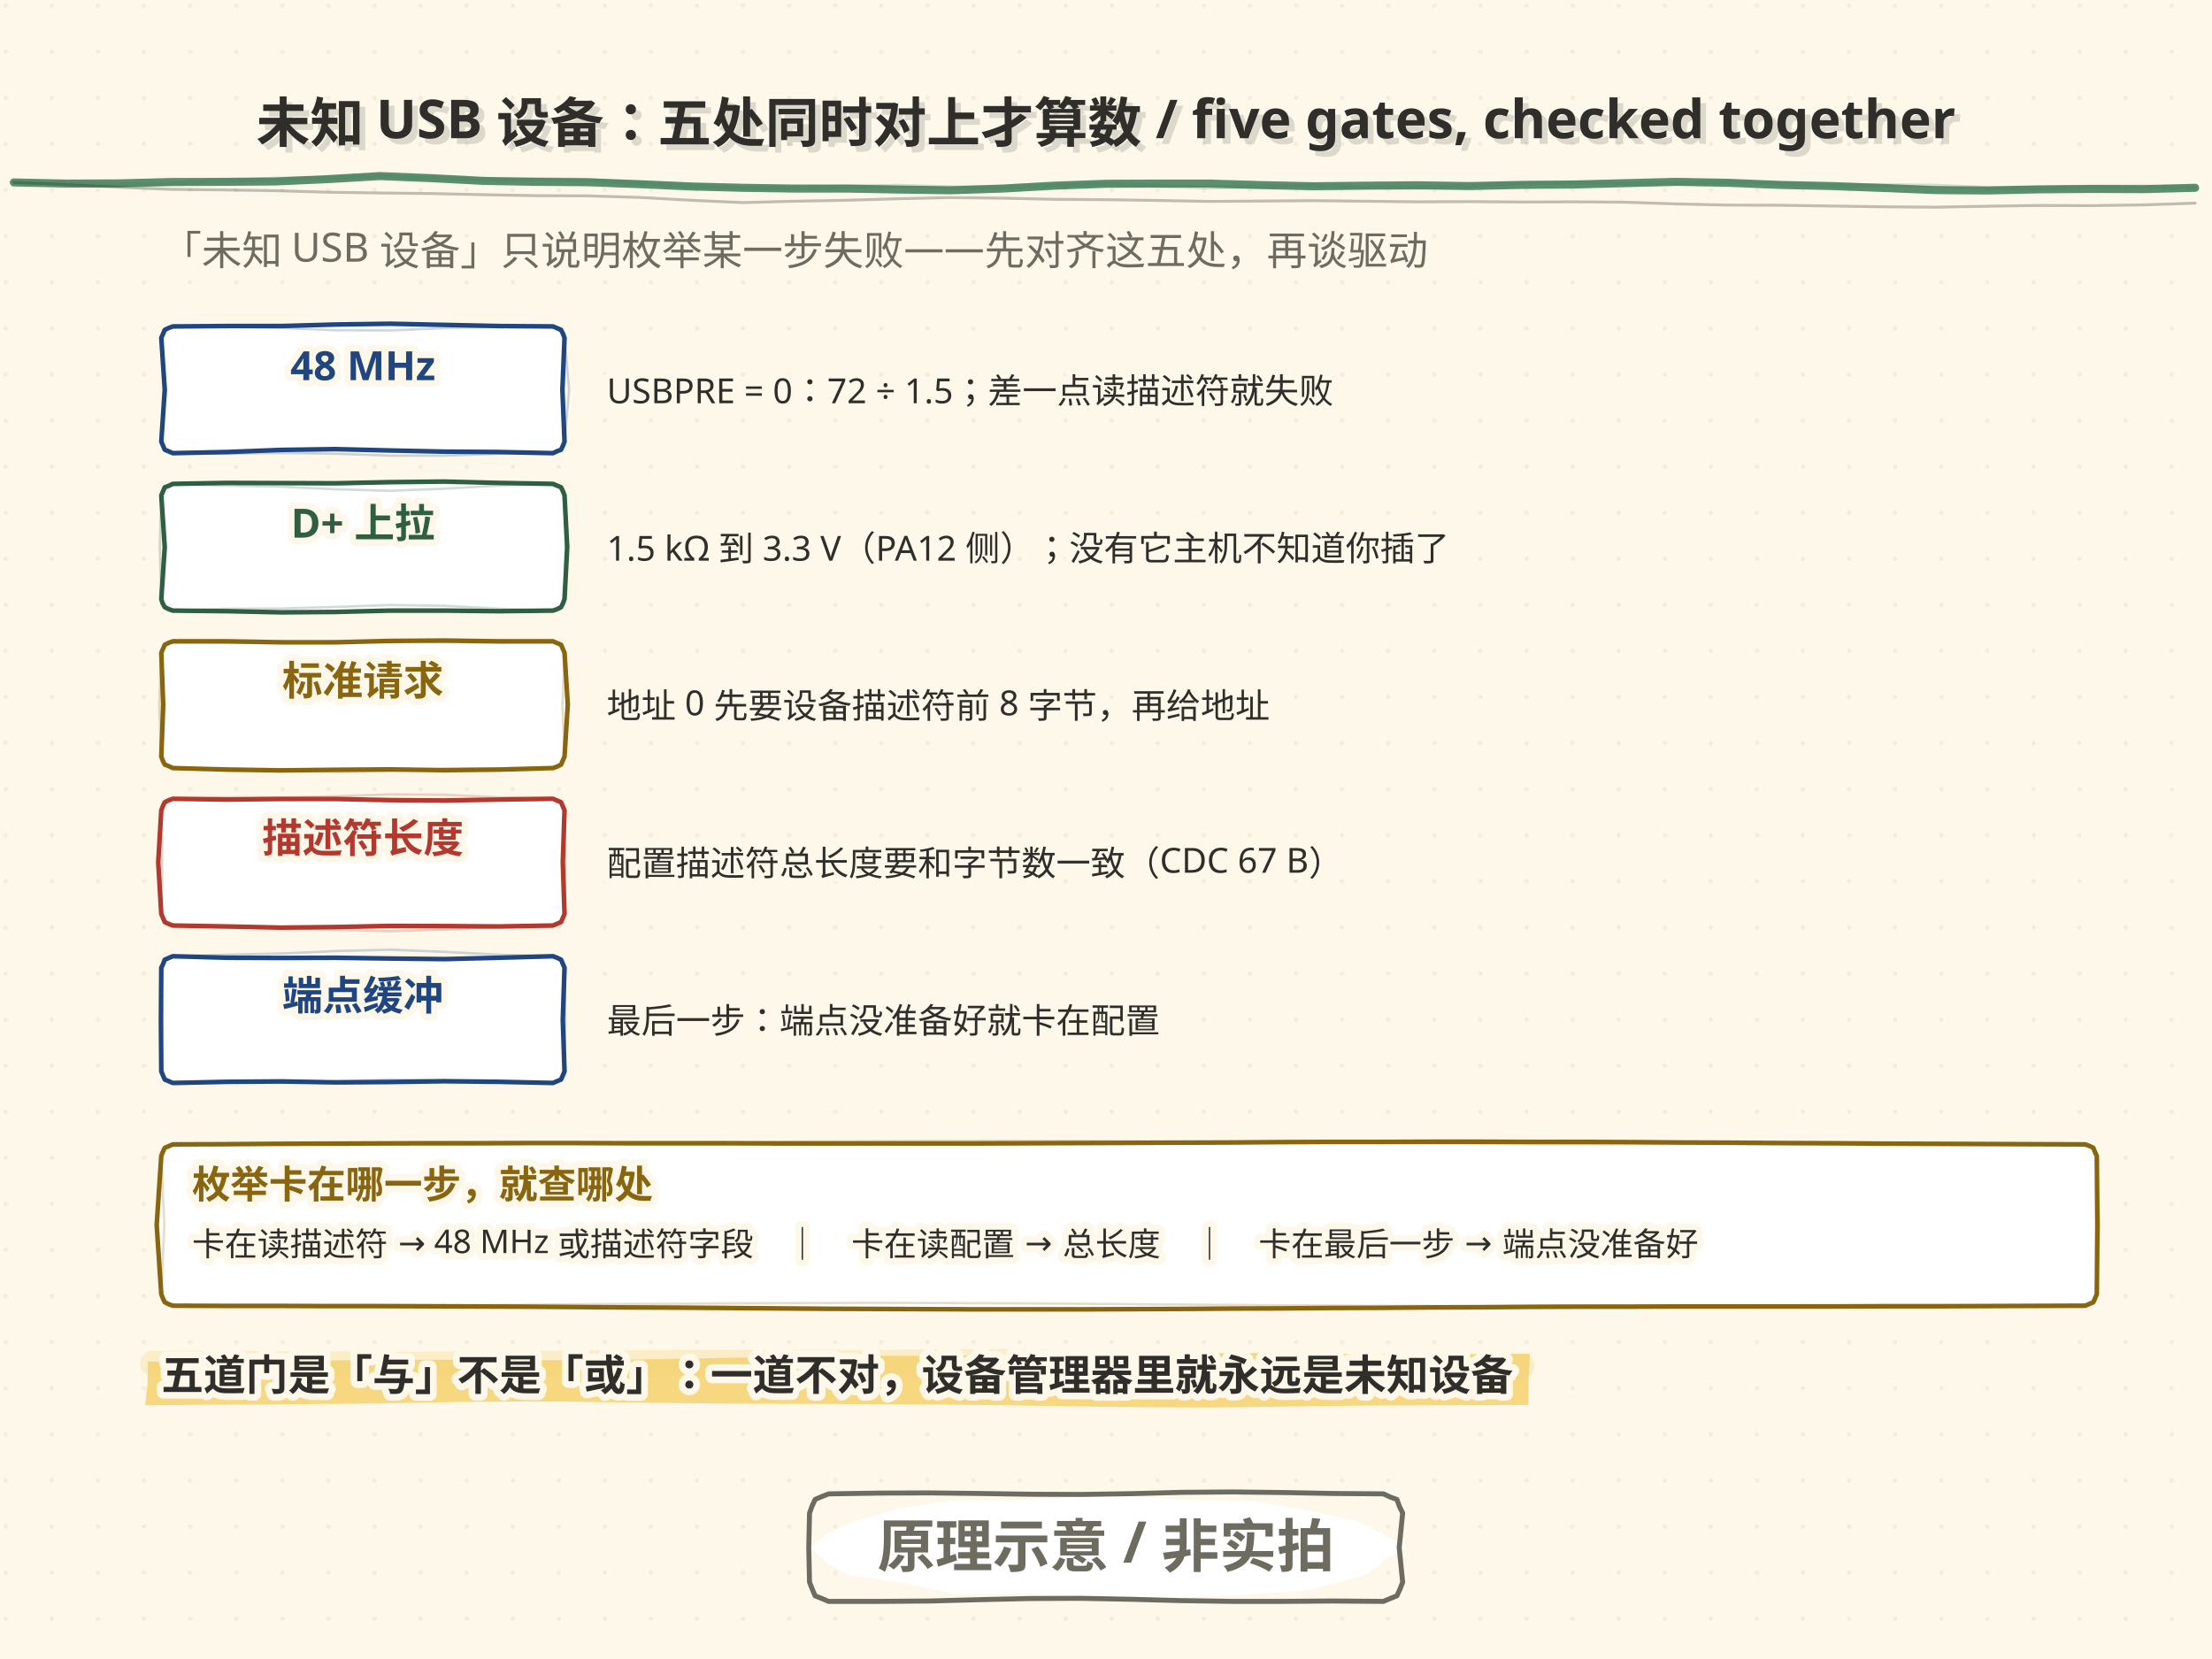
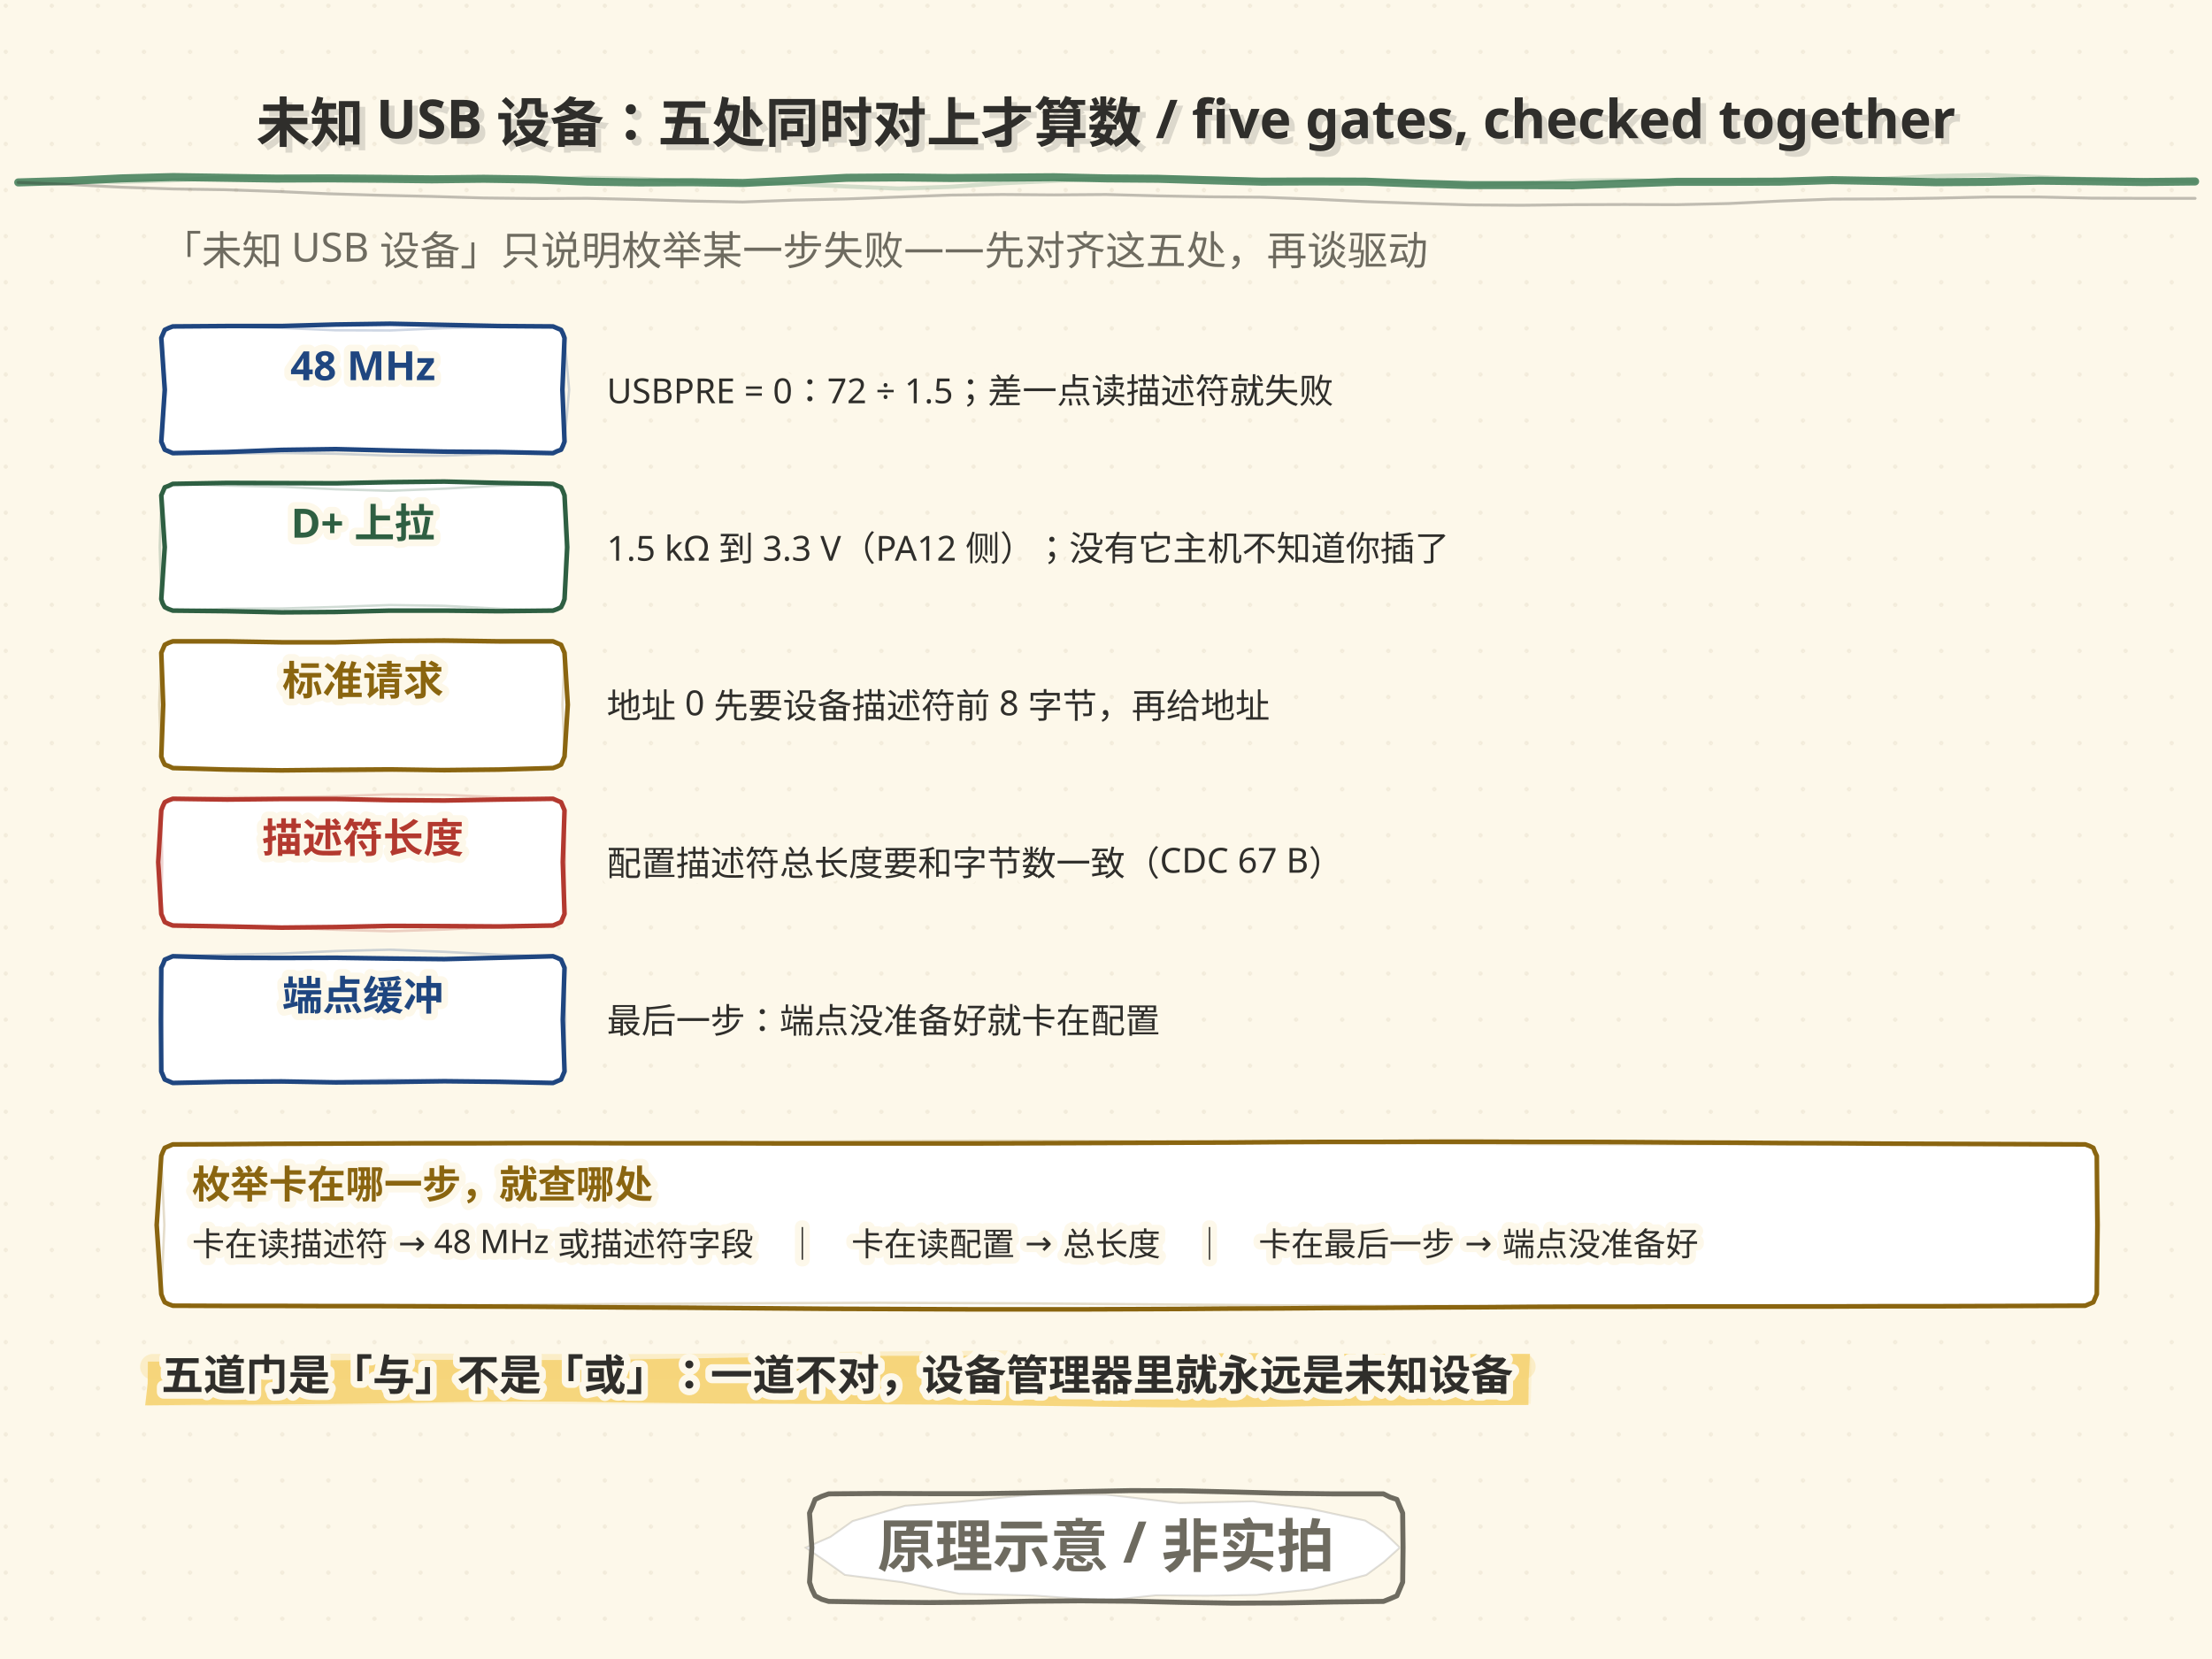
<svg xmlns="http://www.w3.org/2000/svg" width="1152" height="864" viewBox="0 0 1152 864">
  <style>text{dominant-baseline:alphabetic} .t-halo{paint-order:stroke;stroke:#FDF8EA;stroke-width:7px; stroke-linejoin:round}</style>
  <defs>
    <pattern id="dotgrid" width="24" height="24" patternUnits="userSpaceOnUse">
      <circle cx="3" cy="3" r="1.1" fill="#DED4BE" />
    </pattern>
  </defs>
+   <path d="M13.1 228.2 L39.6 228.3 L66.2 228.3 L92.7 228.3 L119.2 228.2 L145.8 228.2 L172.3 228.2 L198.9 228.2 L225.4 228.2 L251.9 228.2 L278.5 228.2 L305.0 228.2 L331.5 228.2 L358.1 228.2 L384.6 228.2 L411.1 228.3 L437.7 228.3 L464.2 228.4 L490.7 228.4 L517.3 228.5 L543.8 228.5 L570.3 228.6 L596.9 228.6 L623.4 228.6 L649.9 228.6 L676.5 228.6 L703.0 228.6 L729.5 228.6 L756.1 228.5 L782.6 228.5 L809.1 228.5 L835.7 228.4 L862.2 228.4 L888.7 228.3 L915.3 228.3 L941.8 228.2 L968.3 228.2 L994.9 228.2 L1021.4 228.2 L1047.9 228.2 L1074.5 228.2 L1101.0 228.2 L1127.5 228.2 L1154.1 228.2 L1180.6 228.2" fill="none" stroke="#C9BEA6" stroke-width="0.8" opacity="0.039" />
+   <path d="M-25.3 394.5 L1.1 394.6 L27.6 394.7 L54.0 394.8 L80.5 394.8 L106.9 394.9 L133.4 395.0 L159.8 395.0 L186.2 395.1 L212.7 395.1 L239.1 395.1 L265.6 395.1 L292.0 395.1 L318.5 395.1 L344.9 395.1 L371.4 395.1 L397.8 395.1 L424.3 395.0 L450.7 395.0 L477.2 395.0 L503.6 395.1 L530.1 395.1 L556.5 395.1 L582.9 395.1 L609.4 395.2 L635.8 395.2 L662.3 395.3 L688.7 395.3 L715.2 395.3 L741.6 395.3 L768.1 395.4 L794.5 395.3 L821.0 395.3 L847.4 395.3 L873.9 395.2 L900.3 395.2 L926.8 395.1 L953.2 395.0 L979.7 395.0 L1006.1 394.9 L1032.5 394.8 L1059.0 394.7 L1085.4 394.7 L1111.9 394.6 L1138.3 394.5" fill="none" stroke="#C9BEA6" stroke-width="0.8" opacity="0.045" />
+   <path d="M-22.9 624.2 L3.6 624.2 L30.1 624.2 L56.6 624.3 L83.1 624.3 L109.6 624.3 L136.1 624.3 L162.6 624.4 L189.1 624.4 L215.6 624.5 L242.1 624.5 L268.6 624.6 L295.1 624.6 L321.6 624.7 L348.1 624.7 L374.6 624.8 L401.1 624.8 L427.6 624.9 L454.1 624.9 L480.6 625.0 L507.1 625.0 L533.6 625.0 L560.1 625.0 L586.6 624.9 L613.1 624.9 L639.6 624.9 L666.1 624.8 L692.6 624.8 L719.1 624.7 L745.6 624.7 L772.1 624.6 L798.6 624.6 L825.1 624.5 L851.6 624.5 L878.1 624.4 L904.6 624.4 L931.1 624.4 L957.6 624.4 L984.1 624.4 L1010.6 624.3 L1037.1 624.3 L1063.6 624.3 L1090.1 624.3 L1116.6 624.3 L1143.1 624.2 L1169.6 624.2" fill="none" stroke="#C9BEA6" stroke-width="0.8" opacity="0.048" />
+   <path d="M-14.8 358.6 L11.7 358.6 L38.1 358.6 L64.5 358.6 L90.9 358.7 L117.4 358.7 L143.8 358.7 L170.2 358.8 L196.6 358.8 L223.0 358.9 L249.5 358.9 L275.9 359.0 L302.3 359.0 L328.7 359.0 L355.1 359.1 L381.6 359.1 L408.0 359.1 L434.4 359.1 L460.8 359.1 L487.3 359.1 L513.7 359.1 L540.1 359.0 L566.5 359.0 L592.9 358.9 L619.4 358.9 L645.8 358.9 L672.2 358.8 L698.6 358.8 L725.0 358.8 L751.5 358.8 L777.9 358.7 L804.3 358.7 L830.7 358.7 L857.1 358.7 L883.6 358.7 L910.0 358.8 L936.4 358.8 L962.8 358.8 L989.3 358.8 L1015.7 358.7 L1042.1 358.7 L1068.5 358.7 L1094.9 358.7 L1121.4 358.6 L1147.8 358.6 L1174.2 358.6" fill="none" stroke="#C9BEA6" stroke-width="0.8" opacity="0.039" />
+   <path d="M1.0 231.6 L27.4 231.5 L53.7 231.4 L80.1 231.4 L106.5 231.3 L132.9 231.2 L159.3 231.2 L185.7 231.2 L212.1 231.1 L238.5 231.1 L264.9 231.1 L291.3 231.1 L317.7 231.1 L344.1 231.0 L370.5 231.0 L396.9 230.9 L423.3 230.9 L449.7 230.8 L476.1 230.7 L502.4 230.6 L528.8 230.5 L555.2 230.4 L581.6 230.4 L608.0 230.3 L634.4 230.2 L660.8 230.2 L687.2 230.2 L713.6 230.2 L740.0 230.2 L766.4 230.3 L792.8 230.4 L819.2 230.4 L845.6 230.5 L872.0 230.7 L898.4 230.8 L924.8 230.9 L951.2 231.0 L977.5 231.1 L1003.9 231.2 L1030.3 231.3 L1056.7 231.4 L1083.1 231.5 L1109.5 231.5 L1135.9 231.6 L1162.3 231.6" fill="none" stroke="#C9BEA6" stroke-width="0.8" opacity="0.028" />
+   <path d="M-29.3 403.9 L-3.2 403.8 L23.0 403.8 L49.1 403.8 L75.3 403.7 L101.4 403.7 L127.5 403.7 L153.7 403.6 L179.8 403.6 L206.0 403.5 L232.1 403.5 L258.2 403.4 L284.4 403.3 L310.5 403.2 L336.7 403.1 L362.8 403.0 L388.9 402.8 L415.1 402.7 L441.2 402.6 L467.4 402.5 L493.5 402.4 L519.6 402.4 L545.8 402.3 L571.9 402.3 L598.1 402.3 L624.2 402.4 L650.3 402.4 L676.5 402.5 L702.6 402.6 L728.8 402.7 L754.9 402.8 L781.0 403.0 L807.2 403.1 L833.3 403.2 L859.5 403.3 L885.6 403.4 L911.7 403.5 L937.9 403.5 L964.0 403.6 L990.2 403.6 L1016.3 403.7 L1042.4 403.7 L1068.6 403.7 L1094.7 403.8 L1120.9 403.8 L1147.0 403.8 L1173.1 403.9" fill="none" stroke="#C9BEA6" stroke-width="0.8" opacity="0.040" />
+   <path d="M24.3 200.7 L50.7 200.9 L77.1 201.0 L103.6 201.2 L130.0 201.3 L156.4 201.5 L182.8 201.6 L209.3 201.7 L235.7 201.8 L262.1 201.9 L288.6 202.0 L315.0 202.0 L341.4 202.0 L367.9 202.0 L394.3 201.9 L420.7 201.9 L447.2 201.8 L473.6 201.8 L500.0 201.7 L526.5 201.7 L552.9 201.7 L579.3 201.7 L605.8 201.7 L632.2 201.8 L658.6 201.8 L685.0 201.9 L711.5 202.0 L737.9 202.0 L764.3 202.1 L790.8 202.1 L817.2 202.1 L843.6 202.1 L870.1 202.0 L896.5 202.0 L922.9 201.9 L949.4 201.7 L975.8 201.6 L1002.2 201.5 L1028.7 201.3 L1055.1 201.1 L1081.5 201.0 L1108.0 200.9 L1134.4 200.7" fill="none" stroke="#C9BEA6" stroke-width="0.8" opacity="0.045" />
+   <path d="M-25.0 86.8 L1.4 86.8 L27.9 86.8 L54.3 86.9 L80.8 86.9 L107.3 86.9 L133.7 87.0 L160.2 87.0 L186.7 87.0 L213.1 87.0 L239.6 87.0 L266.1 87.0 L292.5 87.0 L319.0 87.0 L345.4 87.0 L371.9 86.9 L398.4 86.9 L424.8 86.9 L451.3 86.9 L477.8 86.8 L504.2 86.8 L530.7 86.8 L557.2 86.8 L583.6 86.8 L610.1 86.8 L636.5 86.9 L663.0 86.9 L689.5 86.9 L715.9 86.9 L742.4 87.0 L768.9 87.0 L795.3 87.0 L821.8 87.0 L848.3 87.1 L874.7 87.1 L901.2 87.0 L927.6 87.0 L954.1 87.0 L980.6 87.0 L1007.0 86.9 L1033.5 86.9 L1060.0 86.9 L1086.4 86.8 L1112.9 86.8 L1139.4 86.8" fill="none" stroke="#C9BEA6" stroke-width="0.8" opacity="0.037" />
+   <path d="M-1.0 405.9 L25.1 405.9 L51.3 405.9 L77.4 405.9 L103.6 405.9 L129.7 405.9 L155.9 405.8 L182.0 405.8 L208.2 405.8 L234.4 405.7 L260.5 405.7 L286.7 405.7 L312.8 405.7 L339.0 405.6 L365.1 405.7 L391.3 405.7 L417.4 405.7 L443.6 405.7 L469.7 405.8 L495.9 405.8 L522.0 405.9 L548.2 405.9 L574.3 406.0 L600.5 406.0 L626.6 406.1 L652.8 406.1 L678.9 406.1 L705.1 406.1 L731.2 406.1 L757.4 406.1 L783.6 406.1 L809.7 406.0 L835.9 406.0 L862.0 406.0 L888.2 405.9 L914.3 405.9 L940.5 405.9 L966.6 405.8 L992.8 405.8 L1018.9 405.8 L1045.1 405.8 L1071.2 405.8 L1097.4 405.9 L1123.5 405.9 L1149.7 405.9 L1175.8 405.9" fill="none" stroke="#C9BEA6" stroke-width="0.8" opacity="0.027" />
+   <path d="M-13.7 425.3 L12.6 425.3 L39.0 425.3 L65.4 425.3 L91.7 425.2 L118.1 425.2 L144.4 425.2 L170.8 425.1 L197.2 425.1 L223.5 425.1 L249.9 425.1 L276.3 425.1 L302.6 425.2 L329.0 425.2 L355.4 425.3 L381.7 425.3 L408.1 425.4 L434.4 425.5 L460.8 425.6 L487.2 425.7 L513.5 425.8 L539.9 425.8 L566.3 425.9 L592.6 425.9 L619.0 425.9 L645.4 425.9 L671.7 425.8 L698.1 425.8 L724.4 425.7 L750.8 425.6 L777.2 425.5 L803.5 425.4 L829.9 425.4 L856.3 425.3 L882.6 425.2 L909.0 425.2 L935.4 425.2 L961.7 425.2 L988.1 425.2 L1014.4 425.2 L1040.8 425.2 L1067.2 425.2 L1093.5 425.3 L1119.9 425.3 L1146.3 425.3" fill="none" stroke="#C9BEA6" stroke-width="0.8" opacity="0.045" />
+   <path d="M29.2 613.6 L55.3 613.6 L81.3 613.6 L107.4 613.6 L133.5 613.6 L159.6 613.6 L185.7 613.6 L211.8 613.6 L237.9 613.6 L263.9 613.7 L290.0 613.7 L316.1 613.7 L342.2 613.8 L368.3 613.8 L394.4 613.9 L420.5 613.9 L446.5 614.0 L472.6 614.0 L498.7 614.0 L524.8 614.0 L550.9 614.0 L577.0 614.0 L603.1 614.0 L629.1 613.9 L655.2 613.9 L681.3 613.8 L707.4 613.8 L733.5 613.7 L759.6 613.7 L785.7 613.6 L811.7 613.6 L837.8 613.6 L863.9 613.6 L890.0 613.6 L916.1 613.6 L942.2 613.6 L968.3 613.6 L994.3 613.6 L1020.4 613.6 L1046.5 613.6 L1072.6 613.6 L1098.7 613.6 L1124.8 613.6 L1150.9 613.6" fill="none" stroke="#C9BEA6" stroke-width="0.8" opacity="0.032" />
+   <path d="M-5.0 546.0 L21.2 546.0 L47.4 546.0 L73.6 546.0 L99.8 546.0 L126.0 545.9 L152.2 545.9 L178.3 545.9 L204.5 545.8 L230.7 545.7 L256.9 545.7 L283.1 545.6 L309.3 545.5 L335.5 545.5 L361.6 545.5 L387.8 545.4 L414.0 545.4 L440.2 545.5 L466.4 545.5 L492.6 545.6 L518.8 545.6 L544.9 545.7 L571.1 545.8 L597.3 545.9 L623.5 545.9 L649.7 546.0 L675.9 546.1 L702.1 546.1 L728.2 546.2 L754.4 546.2 L780.6 546.2 L806.8 546.1 L833.0 546.1 L859.2 546.1 L885.3 546.0 L911.5 546.0 L937.7 545.9 L963.9 545.9 L990.1 545.9 L1016.3 545.9 L1042.5 545.9 L1068.6 545.9 L1094.8 545.9 L1121.0 545.9 L1147.2 546.0" fill="none" stroke="#C9BEA6" stroke-width="0.8" opacity="0.031" />
  <rect width="1152" height="864" fill="#FDF8EA" />
  <rect width="1152" height="864" fill="url(#dotgrid)" opacity="0.36" />
  <text x="84" y="138" font-family="'Segoe Print','STKaiti','KaiTi','Microsoft YaHei','PingFang SC',sans-serif" font-size="21" fill="#6E6B60" class="t-halo">「未知 USB 设备」只说明枚举某一步失败——先对齐这五处，再谈驱动</text>
  <path d="M84.0 176.0 L84.9 173.9 L85.8 171.8 L85.8 171.8 L87.9 170.8 L90.0 170.0 L90.0 170.0 L118.3 169.8 L146.6 169.8 L174.9 169.0 L203.1 168.6 L231.4 169.2 L259.7 169.8 L288.0 170.0 L288.0 170.0 L290.1 170.9 L292.2 171.8 L292.2 171.8 L293.2 173.8 L294.0 176.0 L294.0 176.0 L292.9 203.0 L294.0 230.0 L294.0 230.0 L293.2 232.1 L292.2 234.2 L292.2 234.2 L290.1 235.0 L288.0 236.0 L288.0 236.0 L259.7 235.4 L231.4 235.2 L203.1 234.6 L174.9 233.9 L146.6 234.3 L118.3 235.4 L90.0 236.0 L90.0 236.0 L87.9 235.1 L85.8 234.2 L85.8 234.2 L84.9 232.1 L84.0 230.0 L84.0 230.0 L85.8 203.0 L84.0 176.0" fill="#FFFFFF" stroke="#1F4680" stroke-width="2.4" stroke-linecap="round" stroke-linejoin="round" opacity="1.0" />
  <path d="M84.0 176.0 L84.9 173.9 L85.8 171.8 L85.8 171.8 L87.8 170.7 L90.0 170.0 L90.0 170.0 L118.3 170.2 L146.6 170.8 L174.9 172.0 L203.1 172.1 L231.4 170.9 L259.7 170.2 L288.0 170.0 L288.0 170.0 L290.2 170.7 L292.2 171.8 L292.2 171.8 L293.1 173.9 L294.0 176.0 L294.0 176.0 L296.4 203.0 L294.0 230.0 L294.0 230.0 L293.1 232.1 L292.2 234.2 L292.2 234.2 L290.1 235.0 L288.0 236.0 L288.0 236.0 L259.7 236.3 L231.4 237.3 L203.1 237.3 L174.9 236.3 L146.6 235.9 L118.3 236.3 L90.0 236.0 L90.0 236.0 L87.9 235.0 L85.8 234.2 L85.8 234.2 L84.9 232.1 L84.0 230.0 L84.0 230.0 L86.4 203.0 L84.0 176.0" fill="none" stroke="#1F4680" stroke-width="1.25" stroke-linecap="round" stroke-linejoin="round" opacity="0.22" />
  <text x="189" y="198" font-family="'Segoe Print','STKaiti','KaiTi','Microsoft YaHei','PingFang SC',sans-serif" font-size="21" font-weight="bold" text-anchor="middle" fill="#1F4680" class="t-halo">48 MHz</text>
  <text x="316" y="210" font-family="'Segoe Print','STKaiti','KaiTi','Microsoft YaHei','PingFang SC',sans-serif" font-size="18" fill="#2F2E2B" class="t-halo">USBPRE = 0：72 ÷ 1.5；差一点读描述符就失败</text>
  <path d="M84.0 258.0 L84.9 255.9 L85.8 253.8 L85.8 253.8 L87.9 253.0 L90.0 252.0 L90.0 252.0 L118.3 251.5 L146.6 251.6 L174.9 251.7 L203.1 251.1 L231.4 250.8 L259.7 251.5 L288.0 252.0 L288.0 252.0 L290.1 252.9 L292.2 253.8 L292.2 253.8 L293.2 255.9 L294.0 258.0 L294.0 258.0 L295.4 285.0 L294.0 312.0 L294.0 312.0 L293.2 314.2 L292.2 316.2 L292.2 316.2 L290.2 317.2 L288.0 318.0 L288.0 318.0 L259.7 318.3 L231.4 318.0 L203.1 318.0 L174.9 318.7 L146.6 318.9 L118.3 318.3 L90.0 318.0 L90.0 318.0 L87.8 317.2 L85.8 316.2 L85.8 316.2 L84.7 314.2 L84.0 312.0 L84.0 312.0 L85.8 285.0 L84.0 258.0" fill="#FFFFFF" stroke="#2E5F42" stroke-width="2.4" stroke-linecap="round" stroke-linejoin="round" opacity="1.0" />
  <path d="M84.0 258.0 L85.0 255.9 L85.8 253.8 L85.8 253.8 L87.9 252.9 L90.0 252.0 L90.0 252.0 L118.3 252.9 L146.6 253.5 L174.9 254.8 L203.1 255.6 L231.4 254.5 L259.7 252.9 L288.0 252.0 L288.0 252.0 L290.1 252.8 L292.2 253.8 L292.2 253.8 L293.2 255.8 L294.0 258.0 L294.0 258.0 L294.6 285.0 L294.0 312.0 L294.0 312.0 L293.1 314.1 L292.2 316.2 L292.2 316.2 L290.1 317.2 L288.0 318.0 L288.0 318.0 L259.7 317.0 L231.4 315.5 L203.1 315.1 L174.9 316.1 L146.6 316.9 L118.3 317.0 L90.0 318.0 L90.0 318.0 L87.9 317.0 L85.8 316.2 L85.8 316.2 L84.9 314.1 L84.0 312.0 L84.0 312.0 L83.2 285.0 L84.0 258.0" fill="none" stroke="#2E5F42" stroke-width="1.25" stroke-linecap="round" stroke-linejoin="round" opacity="0.22" />
  <text x="189" y="280" font-family="'Segoe Print','STKaiti','KaiTi','Microsoft YaHei','PingFang SC',sans-serif" font-size="21" font-weight="bold" text-anchor="middle" fill="#2E5F42" class="t-halo">D+ 上拉</text>
  <text x="316" y="292" font-family="'Segoe Print','STKaiti','KaiTi','Microsoft YaHei','PingFang SC',sans-serif" font-size="18" fill="#2F2E2B" class="t-halo">1.5 kΩ 到 3.3 V（PA12 侧）；没有它主机不知道你插了</text>
  <path d="M84.0 340.0 L84.9 337.9 L85.8 335.8 L85.8 335.8 L87.8 334.8 L90.0 334.0 L90.0 334.0 L118.3 334.0 L146.6 334.5 L174.9 334.5 L203.1 333.8 L231.4 333.6 L259.7 334.0 L288.0 334.0 L288.0 334.0 L290.1 334.9 L292.2 335.8 L292.2 335.8 L293.1 337.9 L294.0 340.0 L294.0 340.0 L295.7 367.0 L294.0 394.0 L294.0 394.0 L293.1 396.1 L292.2 398.2 L292.2 398.2 L290.2 399.2 L288.0 400.0 L288.0 400.0 L259.7 400.8 L231.4 401.1 L203.1 400.7 L174.9 400.9 L146.6 401.2 L118.3 400.8 L90.0 400.0 L90.0 400.0 L87.9 399.0 L85.8 398.2 L85.8 398.2 L84.8 396.2 L84.0 394.0 L84.0 394.0 L85.0 367.0 L84.0 340.0" fill="#FFFFFF" stroke="#8A6510" stroke-width="2.4" stroke-linecap="round" stroke-linejoin="round" opacity="1.0" />
  <path d="M84.0 340.0 L85.0 337.9 L85.8 335.8 L85.8 335.8 L87.8 334.8 L90.0 334.0 L90.0 334.0 L118.3 334.6 L146.6 334.8 L174.9 334.0 L203.1 333.7 L231.4 334.5 L259.7 334.6 L288.0 334.0 L288.0 334.0 L290.0 335.1 L292.2 335.8 L292.2 335.8 L292.9 338.0 L294.0 340.0 L294.0 340.0 L292.9 367.0 L294.0 394.0 L294.0 394.0 L293.0 396.1 L292.2 398.2 L292.2 398.2 L290.1 399.1 L288.0 400.0 L288.0 400.0 L259.7 400.1 L231.4 400.4 L203.1 401.5 L174.9 402.0 L146.6 401.0 L118.3 400.1 L90.0 400.0 L90.0 400.0 L87.9 399.2 L85.8 398.2 L85.8 398.2 L85.1 396.0 L84.0 394.0 L84.0 394.0 L82.9 367.0 L84.0 340.0" fill="none" stroke="#8A6510" stroke-width="1.25" stroke-linecap="round" stroke-linejoin="round" opacity="0.22" />
  <text x="189" y="362" font-family="'Segoe Print','STKaiti','KaiTi','Microsoft YaHei','PingFang SC',sans-serif" font-size="21" font-weight="bold" text-anchor="middle" fill="#8A6510" class="t-halo">标准请求</text>
  <text x="316" y="374" font-family="'Segoe Print','STKaiti','KaiTi','Microsoft YaHei','PingFang SC',sans-serif" font-size="18" fill="#2F2E2B" class="t-halo">地址 0 先要设备描述符前 8 字节，再给地址</text>
  <path d="M84.0 422.0 L84.8 419.9 L85.8 417.8 L85.8 417.8 L87.8 416.8 L90.0 416.0 L90.0 416.0 L118.3 416.4 L146.6 416.1 L174.9 416.1 L203.1 416.7 L231.4 416.9 L259.7 416.4 L288.0 416.0 L288.0 416.0 L290.1 416.9 L292.2 417.8 L292.2 417.8 L293.1 419.9 L294.0 422.0 L294.0 422.0 L293.1 449.0 L294.0 476.0 L294.0 476.0 L293.1 478.1 L292.2 480.2 L292.2 480.2 L290.1 481.1 L288.0 482.0 L288.0 482.0 L259.7 482.5 L231.4 482.3 L203.1 482.2 L174.9 482.8 L146.6 483.1 L118.3 482.5 L90.0 482.0 L90.0 482.0 L87.9 481.2 L85.8 480.2 L85.8 480.2 L84.9 478.1 L84.0 476.0 L84.0 476.0 L82.4 449.0 L84.0 422.0" fill="#FFFFFF" stroke="#B3392F" stroke-width="2.4" stroke-linecap="round" stroke-linejoin="round" opacity="1.0" />
  <path d="M84.0 422.0 L84.8 419.8 L85.8 417.8 L85.8 417.8 L87.9 416.8 L90.0 416.0 L90.0 416.0 L118.3 415.2 L146.6 415.3 L174.9 414.7 L203.1 413.7 L231.4 413.9 L259.7 415.2 L288.0 416.0 L288.0 416.0 L290.2 416.8 L292.2 417.8 L292.2 417.8 L293.1 419.9 L294.0 422.0 L294.0 422.0 L294.3 449.0 L294.0 476.0 L294.0 476.0 L293.1 478.1 L292.2 480.2 L292.2 480.2 L290.1 481.1 L288.0 482.0 L288.0 482.0 L259.7 482.7 L231.4 484.1 L203.1 485.0 L174.9 484.2 L146.6 483.1 L118.3 482.7 L90.0 482.0 L90.0 482.0 L87.9 481.1 L85.8 480.2 L85.8 480.2 L84.7 478.2 L84.0 476.0 L84.0 476.0 L84.5 449.0 L84.0 422.0" fill="none" stroke="#B3392F" stroke-width="1.25" stroke-linecap="round" stroke-linejoin="round" opacity="0.22" />
  <text x="189" y="444" font-family="'Segoe Print','STKaiti','KaiTi','Microsoft YaHei','PingFang SC',sans-serif" font-size="21" font-weight="bold" text-anchor="middle" fill="#B3392F" class="t-halo">描述符长度</text>
  <text x="316" y="456" font-family="'Segoe Print','STKaiti','KaiTi','Microsoft YaHei','PingFang SC',sans-serif" font-size="18" fill="#2F2E2B" class="t-halo">配置描述符总长度要和字节数一致（CDC 67 B）</text>
  <path d="M84.0 504.0 L85.0 501.9 L85.8 499.8 L85.8 499.8 L87.9 498.9 L90.0 498.0 L90.0 498.0 L118.3 498.8 L146.6 498.9 L174.9 498.8 L203.1 499.2 L231.4 499.5 L259.7 498.8 L288.0 498.0 L288.0 498.0 L290.1 498.8 L292.2 499.8 L292.2 499.8 L293.1 501.9 L294.0 504.0 L294.0 504.0 L293.1 531.0 L294.0 558.0 L294.0 558.0 L293.1 560.1 L292.2 562.2 L292.2 562.2 L290.1 563.1 L288.0 564.0 L288.0 564.0 L259.7 563.4 L231.4 563.1 L203.1 563.5 L174.9 563.7 L146.6 563.2 L118.3 563.4 L90.0 564.0 L90.0 564.0 L87.9 563.1 L85.8 562.2 L85.8 562.2 L84.9 560.1 L84.0 558.0 L84.0 558.0 L83.8 531.0 L84.0 504.0" fill="#FFFFFF" stroke="#1F4680" stroke-width="2.4" stroke-linecap="round" stroke-linejoin="round" opacity="1.0" />
  <path d="M84.0 504.0 L85.1 502.0 L85.8 499.8 L85.8 499.8 L87.8 498.8 L90.0 498.0 L90.0 498.0 L118.3 497.2 L146.6 496.6 L174.9 495.3 L203.1 494.6 L231.4 495.7 L259.7 497.2 L288.0 498.0 L288.0 498.0 L290.2 498.7 L292.2 499.8 L292.2 499.8 L293.1 501.9 L294.0 504.0 L294.0 504.0 L294.4 531.0 L294.0 558.0 L294.0 558.0 L293.0 560.1 L292.2 562.2 L292.2 562.2 L290.1 563.1 L288.0 564.0 L288.0 564.0 L259.7 563.7 L231.4 562.7 L203.1 562.2 L174.9 563.2 L146.6 563.9 L118.3 563.7 L90.0 564.0 L90.0 564.0 L88.0 562.9 L85.8 562.2 L85.8 562.2 L85.0 560.1 L84.0 558.0 L84.0 558.0 L84.6 531.0 L84.0 504.0" fill="none" stroke="#1F4680" stroke-width="1.25" stroke-linecap="round" stroke-linejoin="round" opacity="0.22" />
  <text x="189" y="526" font-family="'Segoe Print','STKaiti','KaiTi','Microsoft YaHei','PingFang SC',sans-serif" font-size="21" font-weight="bold" text-anchor="middle" fill="#1F4680" class="t-halo">端点缓冲</text>
  <text x="316" y="538" font-family="'Segoe Print','STKaiti','KaiTi','Microsoft YaHei','PingFang SC',sans-serif" font-size="18" fill="#2F2E2B" class="t-halo">最后一步：端点没准备好就卡在配置</text>
  <path d="M84.0 602.0 L84.8 599.9 L85.8 597.8 L85.8 597.8 L87.9 596.9 L90.0 596.0 L90.0 596.0 L116.2 595.9 L142.4 595.7 L168.6 595.6 L194.8 595.5 L221.1 595.4 L247.3 595.4 L273.5 595.3 L299.7 595.3 L325.9 595.4 L352.1 595.4 L378.3 595.4 L404.5 595.5 L430.7 595.5 L456.9 595.5 L483.2 595.5 L509.4 595.5 L535.6 595.4 L561.8 595.3 L588.0 595.2 L614.2 595.1 L640.4 595.0 L666.6 594.8 L692.8 594.7 L719.1 594.7 L745.3 594.6 L771.5 594.6 L797.7 594.7 L823.9 594.7 L850.1 594.8 L876.3 595.0 L902.5 595.1 L928.7 595.3 L954.9 595.4 L981.2 595.6 L1007.4 595.7 L1033.6 595.8 L1059.8 595.9 L1086.0 596.0 L1086.0 596.0 L1088.2 596.8 L1090.2 597.8 L1090.2 597.8 L1091.0 599.9 L1092.0 602.0 L1092.0 602.0 L1092.3 638.0 L1092.0 674.0 L1092.0 674.0 L1091.1 676.1 L1090.2 678.2 L1090.2 678.2 L1088.1 679.1 L1086.0 680.0 L1086.0 680.0 L1059.8 680.1 L1033.6 680.2 L1007.4 680.3 L981.2 680.3 L954.9 680.4 L928.7 680.4 L902.5 680.4 L876.3 680.4 L850.1 680.5 L823.9 680.5 L797.7 680.6 L771.5 680.8 L745.3 680.9 L719.1 681.1 L692.8 681.2 L666.6 681.4 L640.4 681.5 L614.2 681.7 L588.0 681.8 L561.8 681.9 L535.6 681.9 L509.4 681.9 L483.2 681.8 L456.9 681.7 L430.7 681.6 L404.5 681.4 L378.3 681.2 L352.1 681.0 L325.9 680.9 L299.7 680.7 L273.5 680.5 L247.3 680.4 L221.1 680.3 L194.8 680.2 L168.6 680.2 L142.4 680.1 L116.2 680.1 L90.0 680.0 L90.0 680.0 L87.8 679.2 L85.8 678.2 L85.8 678.2 L84.8 676.1 L84.0 674.0 L84.0 674.0 L81.6 638.0 L84.0 602.0" fill="#FFFFFF" stroke="#8A6510" stroke-width="2.4" stroke-linecap="round" stroke-linejoin="round" opacity="1.0" />
  <path d="M84.0 602.0 L84.7 599.8 L85.8 597.8 L85.8 597.8 L87.9 596.9 L90.0 596.0 L90.0 596.0 L116.2 596.0 L142.4 596.0 L168.6 596.0 L194.8 595.9 L221.1 595.9 L247.3 595.8 L273.5 595.7 L299.7 595.5 L325.9 595.3 L352.1 595.1 L378.3 594.9 L404.5 594.7 L430.7 594.5 L456.9 594.3 L483.2 594.2 L509.4 594.1 L535.6 594.1 L561.8 594.2 L588.0 594.3 L614.2 594.5 L640.4 594.6 L666.6 594.9 L692.8 595.1 L719.1 595.3 L745.3 595.5 L771.5 595.7 L797.7 595.8 L823.9 595.9 L850.1 595.9 L876.3 595.9 L902.5 595.9 L928.7 595.9 L954.9 595.9 L981.2 595.8 L1007.4 595.8 L1033.6 595.8 L1059.8 595.9 L1086.0 596.0 L1086.0 596.0 L1088.1 597.0 L1090.2 597.8 L1090.2 597.8 L1091.2 599.9 L1092.0 602.0 L1092.0 602.0 L1093.4 638.0 L1092.0 674.0 L1092.0 674.0 L1091.1 676.1 L1090.2 678.2 L1090.2 678.2 L1088.2 679.2 L1086.0 680.0 L1086.0 680.0 L1059.8 679.9 L1033.6 679.8 L1007.4 679.7 L981.2 679.7 L954.9 679.7 L928.7 679.8 L902.5 679.9 L876.3 679.9 L850.1 680.0 L823.9 680.1 L797.7 680.2 L771.5 680.2 L745.3 680.1 L719.1 680.1 L692.8 679.9 L666.6 679.8 L640.4 679.6 L614.2 679.4 L588.0 679.2 L561.8 679.0 L535.6 678.8 L509.4 678.7 L483.2 678.6 L456.9 678.5 L430.7 678.6 L404.5 678.7 L378.3 678.8 L352.1 679.0 L325.9 679.1 L299.7 679.3 L273.5 679.5 L247.3 679.7 L221.1 679.8 L194.8 679.9 L168.6 680.0 L142.4 680.0 L116.2 680.0 L90.0 680.0 L90.0 680.0 L87.9 679.2 L85.8 678.2 L85.8 678.2 L84.9 676.1 L84.0 674.0 L84.0 674.0 L85.6 638.0 L84.0 602.0" fill="none" stroke="#8A6510" stroke-width="1.25" stroke-linecap="round" stroke-linejoin="round" opacity="0.22" />
  <text x="100" y="624" font-family="'Segoe Print','STKaiti','KaiTi','Microsoft YaHei','PingFang SC',sans-serif" font-size="20" font-weight="bold" fill="#8A6510" class="t-halo">枚举卡在哪一步，就查哪处</text>
  <text x="100" y="654" font-family="'Segoe Print','STKaiti','KaiTi','Microsoft YaHei','PingFang SC',sans-serif" font-size="17" fill="#2F2E2B" class="t-halo">卡在读描述符 → 48 MHz 或描述符字段　｜　卡在读配置 → 总长度　｜　卡在最后一步 → 端点没准备好</text>
  <path d="M77.0 709.1 L104.6 709.1 L132.2 708.9 L159.9 708.6 L187.5 708.3 L215.1 708.2 L242.7 708.2 L270.3 708.3 L297.9 708.3 L325.5 708.1 L353.2 707.6 L380.8 707.1 L408.4 706.6 L436.0 706.3 L436.0 706.3 L463.8 706.1 L491.5 706.1 L519.3 706.1 L547.0 705.9 L574.8 705.5 L602.5 705.1 L630.3 704.8 L658.1 704.7 L685.8 704.9 L713.6 705.2 L741.3 705.3 L769.1 705.2 L796.8 705.1 L796.8 705.1 L796.1 718.4 L796.0 731.7 L796.0 731.7 L768.3 731.8 L740.6 731.9 L713.0 732.0 L685.3 732.3 L657.6 732.7 L629.9 733.0 L602.2 732.9 L574.5 732.6 L546.8 732.2 L519.1 731.8 L491.4 731.5 L463.7 731.4 L436.0 731.2 L436.0 731.2 L408.3 731.1 L380.5 731.0 L352.8 730.7 L325.1 730.4 L297.4 730.0 L269.6 729.9 L241.9 730.1 L214.2 730.6 L186.5 731.0 L158.8 731.3 L131.0 731.5 L103.3 731.6 L75.6 731.9 L75.6 731.9 L76.9 720.5 L77.0 709.1" fill="#F6D576" opacity="0.92" />
-   <path d="M79.6 710.1 L105.6 710.1 L131.7 710.2 L157.7 710.4 L183.8 710.5 L209.8 710.6 L235.9 710.5 L261.9 710.3 L288.0 710.1 L314.0 709.9 L340.1 709.7 L366.1 709.6 L392.2 709.6 L418.2 709.7 L444.3 709.7 L470.3 709.6 L496.4 709.4 L522.4 709.2 L522.4 709.2 L549.4 709.9 L576.4 710.5 L603.4 710.7 L630.4 711.0 L657.4 711.5 L684.4 712.0 L711.4 712.2 L738.4 712.1 L765.4 711.8 L792.4 711.6" fill="none" stroke="#F6D576" stroke-width="13.3" stroke-linecap="round" opacity="0.30" />
+   <path d="M77.9 709.1 L105.4 709.0 L133.0 709.1 L160.6 709.4 L188.2 709.6 L215.8 709.5 L243.3 709.2 L270.9 708.6 L298.5 708.0 L326.1 707.6 L353.6 707.4 L381.2 707.3 L408.8 707.0 L436.4 706.5 L436.4 706.5 L464.1 706.8 L491.9 707.3 L519.7 707.7 L547.4 707.9 L575.2 707.7 L603.0 707.3 L630.7 707.1 L658.5 707.0 L686.2 707.1 L714.0 707.1 L741.8 706.9 L769.5 706.4 L797.3 705.9 L797.3 705.9 L797.6 718.5 L797.2 731.1 L797.2 731.1 L769.4 730.6 L741.6 730.1 L713.8 729.6 L686.0 729.4 L658.2 729.5 L630.4 729.8 L602.6 729.9 L574.8 729.8 L546.9 729.6 L519.1 729.4 L491.3 729.5 L463.5 729.8 L435.7 730.2 L435.7 730.2 L408.1 730.6 L380.4 731.0 L352.8 731.4 L325.2 731.4 L297.6 731.3 L269.9 731.1 L242.3 731.1 L214.7 731.4 L187.0 731.8 L159.4 732.2 L131.8 732.3 L104.2 732.2 L76.5 732.1 L76.5 732.1 L76.9 720.6 L77.9 709.1" fill="#F6D576" opacity="0.18" />
+   <path d="M79.6 711.8 L105.7 711.8 L131.7 711.8 L157.8 711.7 L183.8 711.6 L209.9 711.5 L235.9 711.6 L262.0 711.7 L288.0 711.8 L314.0 711.9 L340.1 711.8 L366.1 711.6 L392.2 711.3 L418.2 710.9 L444.3 710.6 L470.3 710.4 L496.4 710.2 L522.4 710.0 L522.4 710.0 L549.5 710.4 L576.5 710.9 L603.6 711.6 L630.7 712.2 L657.7 712.4 L684.8 712.2 L711.9 711.9 L739.0 711.8 L766.0 711.8 L793.1 711.7" fill="none" stroke="#F6D576" stroke-width="13.3" stroke-linecap="round" opacity="0.30" />
  <text x="84" y="724" font-family="'Segoe Print','STKaiti','KaiTi','Microsoft YaHei','PingFang SC',sans-serif" font-size="22" font-weight="bold" fill="#2F2E2B" class="t-halo">五道门是「与」不是「或」：一道不对，设备管理器里就永远是未知设备</text>
  <text x="579.0" y="77" font-family="'Segoe Print','STKaiti','KaiTi','Microsoft YaHei','PingFang SC',sans-serif" font-size="28" font-weight="bold" text-anchor="middle" fill="#2F2E2B" opacity="0.16">未知 USB 设备：五处同时对上才算数 / five gates, checked together</text>
  <text x="576.0" y="74" font-family="'Segoe Print','STKaiti','KaiTi','Microsoft YaHei','PingFang SC',sans-serif" font-size="28" font-weight="bold" text-anchor="middle" fill="#2F2E2B">未知 USB 设备：五处同时对上才算数 / five gates, checked together</text>
-   <path d="M7.2 95.0 L34.5 95.6 L61.7 95.5 L89.0 94.8 L116.2 94.7 L143.4 94.5 L170.6 93.3 L197.8 91.7 L197.8 91.7 L224.9 92.8 L251.8 94.2 L278.9 94.7 L305.9 94.9 L332.9 95.9 L359.9 97.1 L386.9 97.8 L386.9 97.8 L413.9 98.2 L441.0 98.2 L468.0 98.7 L495.0 99.1 L522.0 98.2 L549.0 96.7 L576.0 95.7 L576.0 95.7 L603.0 95.6 L630.0 95.6 L657.0 96.4 L684.0 97.0 L711.1 96.7 L738.1 96.5 L765.1 96.9 L765.1 96.9 L792.1 96.3 L819.1 96.1 L846.1 95.4 L873.1 94.7 L900.1 95.2 L927.1 96.3 L954.2 96.9 L954.2 96.9 L981.2 97.9 L1008.2 99.0 L1035.2 99.2 L1062.2 98.6 L1089.2 98.4 L1116.2 98.5 L1143.2 97.8" fill="none" stroke="#3F7D57" stroke-width="4.2" stroke-linecap="round" stroke-linejoin="round" opacity="0.85" />
-   <path d="M7.2 95.0 L34.5 95.1 L61.7 96.0 L89.0 95.8 L116.2 94.2 L143.4 93.1 L170.6 92.8 L197.8 91.7 L197.8 91.7 L224.9 92.7 L251.9 93.6 L278.9 93.3 L305.9 93.7 L332.9 95.5 L359.9 97.0 L386.9 97.8 L386.9 97.8 L413.9 98.0 L440.9 97.2 L468.0 96.8 L495.0 97.6 L522.0 97.7 L549.0 96.5 L576.0 95.7 L576.0 95.7 L603.0 96.8 L630.0 97.6 L657.0 97.0 L684.0 96.7 L711.0 97.5 L738.1 97.7 L765.1 96.9 L765.1 96.9 L792.1 95.5 L819.1 95.0 L846.1 95.6 L873.1 95.4 L900.1 94.8 L927.1 95.5 L954.2 96.9 L954.2 96.9 L981.2 96.5 L1008.2 96.8 L1035.2 97.9 L1062.2 98.1 L1089.2 97.2 L1116.2 97.2 L1143.2 97.8" fill="none" stroke="#3F7D57" stroke-width="2.18" stroke-linecap="round" stroke-linejoin="round" opacity="0.22" />
-   <path d="M7.2 95.0 L34.5 96.1 L61.7 97.5 L88.9 98.6 L116.1 98.9 L143.4 99.3 L170.6 100.1 L197.8 100.5 L197.8 100.5 L224.9 100.8 L251.9 101.4 L278.9 101.9 L305.9 102.0 L332.9 102.8 L359.9 104.3 L386.9 105.5 L386.9 105.5 L413.9 104.8 L440.9 104.3 L467.9 103.5 L495.0 102.9 L522.0 103.2 L549.0 103.8 L576.0 104.0 L576.0 104.0 L603.0 104.4 L630.0 104.9 L657.0 104.7 L684.0 104.5 L711.1 104.8 L738.1 105.1 L765.1 105.0 L765.1 105.0 L792.1 105.2 L819.1 105.1 L846.1 105.3 L873.1 106.2 L900.1 106.8 L927.1 106.9 L954.2 107.3 L954.2 107.3 L981.2 107.7 L1008.2 107.9 L1035.2 107.4 L1062.2 107.0 L1089.2 107.1 L1116.2 106.7 L1143.2 105.8" fill="none" stroke="#2F2E2B" stroke-width="1.5" stroke-linecap="round" stroke-linejoin="round" opacity="0.3" />
-   <path d="M732.5 806.0 L721.4 812.3 L711.4 820.2 L711.4 820.2 L682.9 827.9 L653.5 830.3 L653.5 830.3 L614.7 832.1 L576.0 833.7 L576.0 833.7 L537.5 830.0 L498.7 830.3 L498.7 830.3 L470.2 824.3 L441.3 820.1 L441.3 820.1 L430.9 813.8 L421.7 806.0 L421.7 806.0 L432.5 797.9 L444.7 792.3 L444.7 792.3 L470.8 785.1 L497.7 781.4 L497.7 781.4 L523.8 781.3 L549.9 780.4 L576.0 778.4 L576.0 778.4 L614.5 780.9 L653.1 781.8 L653.1 781.8 L680.2 786.5 L707.1 792.3 L707.1 792.3 L720.0 798.7 L732.5 806.0" fill="#FFFFFF" />
-   <path d="M421.6 788.0 L422.9 784.4 L424.5 780.9 L424.5 780.9 L428.0 779.4 L431.6 778.0 L431.6 778.0 L457.8 777.6 L484.1 777.5 L510.3 777.8 L536.6 778.2 L562.9 778.3 L589.1 777.9 L615.4 777.2 L641.7 777.0 L667.9 777.3 L694.2 777.8 L720.5 778.0 L720.5 778.0 L723.9 779.6 L727.5 780.9 L727.5 780.9 L728.8 784.5 L730.5 788.0 L730.5 788.0 L728.7 806.0 L730.5 824.0 L730.5 824.0 L729.1 827.6 L727.5 831.1 L727.5 831.1 L724.0 832.5 L720.5 834.0 L720.5 834.0 L694.2 833.8 L667.9 834.0 L641.7 834.0 L615.4 833.6 L589.1 832.9 L562.9 832.4 L536.6 832.5 L510.3 833.1 L484.1 833.8 L457.8 834.0 L431.6 834.0 L431.6 834.0 L428.0 832.5 L424.5 831.1 L424.5 831.1 L423.0 827.6 L421.6 824.0 L421.6 824.0 L421.2 806.0 L421.6 788.0" fill="none" stroke="#6E6B60" stroke-width="2.6" stroke-linecap="round" stroke-linejoin="round" opacity="1.0" />
+   <path d="M9.5 95.0 L36.4 94.2 L63.3 92.9 L90.2 92.2 L117.1 92.6 L144.0 93.0 L170.9 92.9 L197.8 93.1 L197.8 93.1 L224.9 93.4 L251.9 93.1 L278.9 93.5 L305.9 94.6 L332.9 95.0 L359.9 94.9 L386.9 95.3 L386.9 95.3 L413.9 94.0 L440.9 92.6 L467.9 92.4 L495.0 92.7 L522.0 92.5 L549.0 92.3 L576.0 92.9 L576.0 92.9 L603.0 93.1 L630.0 93.9 L657.0 94.6 L684.1 94.5 L711.1 94.6 L738.1 95.6 L765.1 96.4 L765.1 96.4 L792.1 96.4 L819.1 96.5 L846.1 95.6 L873.1 94.7 L900.1 94.7 L927.1 94.6 L954.2 93.8 L954.2 93.8 L981.2 94.3 L1008.2 94.9 L1035.2 94.7 L1062.2 94.1 L1089.2 94.4 L1116.2 94.8 L1143.2 94.5" fill="none" stroke="#3F7D57" stroke-width="4.2" stroke-linecap="round" stroke-linejoin="round" opacity="0.85" />
+   <path d="M9.5 95.0 L36.4 94.5 L63.3 94.7 L90.2 93.9 L117.1 92.5 L144.0 92.4 L170.9 93.2 L197.8 93.1 L197.8 93.1 L224.9 93.0 L251.9 93.7 L278.9 93.5 L305.9 92.6 L332.9 93.1 L359.9 94.5 L386.9 95.3 L386.9 95.3 L413.9 95.9 L441.0 97.1 L468.0 98.2 L495.0 97.3 L522.0 95.4 L549.0 94.2 L576.0 92.9 L576.0 92.9 L603.0 92.4 L630.0 92.8 L657.0 93.9 L684.1 94.0 L711.1 93.7 L738.1 94.8 L765.1 96.4 L765.1 96.4 L792.1 95.6 L819.1 94.1 L846.1 93.7 L873.1 94.5 L900.1 94.5 L927.1 93.7 L954.2 93.8 L954.2 93.8 L981.2 93.1 L1008.2 91.7 L1035.2 91.1 L1062.2 92.2 L1089.2 93.4 L1116.2 93.7 L1143.2 94.5" fill="none" stroke="#3F7D57" stroke-width="2.18" stroke-linecap="round" stroke-linejoin="round" opacity="0.22" />
+   <path d="M9.5 95.0 L36.4 96.1 L63.3 97.5 L90.2 98.4 L117.1 98.8 L144.0 99.7 L170.9 100.9 L197.8 101.7 L197.8 101.7 L224.9 102.3 L251.9 103.1 L278.9 103.4 L305.9 103.3 L332.9 103.9 L359.9 104.7 L386.9 105.2 L386.9 105.2 L413.9 104.2 L440.9 103.6 L467.9 102.6 L494.9 101.6 L522.0 101.3 L549.0 101.5 L576.0 101.3 L576.0 101.3 L603.0 102.0 L630.0 102.5 L657.1 102.7 L684.1 103.7 L711.1 105.0 L738.1 105.9 L765.1 106.7 L765.1 106.7 L792.1 106.9 L819.1 106.6 L846.1 106.5 L873.1 106.6 L900.2 106.0 L927.1 104.7 L954.2 103.7 L954.2 103.7 L981.2 103.6 L1008.2 103.2 L1035.2 102.6 L1062.2 102.6 L1089.2 103.2 L1116.2 103.3 L1143.2 103.3" fill="none" stroke="#2F2E2B" stroke-width="1.5" stroke-linecap="round" stroke-linejoin="round" opacity="0.3" />
+   <path d="M729.0 806.0 L720.7 813.5 L711.6 820.2 L711.6 820.2 L683.4 827.7 L654.4 830.6 L654.4 830.6 L628.3 831.0 L602.1 830.8 L576.0 833.5 L576.0 833.5 L537.8 830.9 L499.6 830.0 L499.6 830.0 L469.9 824.0 L440.0 820.2 L440.0 820.2 L429.9 813.0 L419.6 806.0 L419.6 806.0 L432.5 800.4 L444.0 792.2 L444.0 792.2 L471.4 784.2 L499.9 782.1 L499.9 782.1 L537.8 778.4 L576.0 778.4 L576.0 778.4 L614.2 782.8 L652.6 781.9 L652.6 781.9 L682.0 785.7 L710.9 791.9 L710.9 791.9 L720.7 798.0 L729.0 806.0" fill="#FFFFFF" />
+   <path d="M729.0 806.0 L720.7 813.5 L711.6 820.2 L711.6 820.2 L683.4 827.7 L654.4 830.6 L654.4 830.6 L628.3 831.0 L602.1 830.8 L576.0 833.5 L576.0 833.5 L537.8 830.9 L499.6 830.0 L499.6 830.0 L469.9 824.0 L440.0 820.2 L440.0 820.2 L429.9 813.0 L419.6 806.0 L419.6 806.0 L432.5 800.4 L444.0 792.2 L444.0 792.2 L471.4 784.2 L499.9 782.1 L499.9 782.1 L537.8 778.4 L576.0 778.4 L576.0 778.4 L614.2 782.8 L652.6 781.9 L652.6 781.9 L682.0 785.7 L710.9 791.9 L710.9 791.9 L720.7 798.0 L729.0 806.0" fill="none" stroke="#6E6B60" stroke-width="1.0" opacity="0.22" />
+   <path d="M421.6 788.0 L423.1 784.5 L424.5 780.9 L424.5 780.9 L427.9 779.3 L431.6 778.0 L431.6 778.0 L457.8 777.8 L484.1 777.9 L510.3 777.9 L536.6 777.5 L562.9 776.8 L589.1 776.3 L615.4 776.4 L641.7 777.0 L667.9 777.7 L694.2 778.0 L720.5 778.0 L720.5 778.0 L723.9 779.7 L727.5 780.9 L727.5 780.9 L729.0 784.5 L730.5 788.0 L730.5 788.0 L730.7 806.0 L730.5 824.0 L730.5 824.0 L729.0 827.6 L727.5 831.1 L727.5 831.1 L724.0 832.6 L720.5 834.0 L720.5 834.0 L694.2 834.3 L667.9 834.8 L641.7 834.9 L615.4 834.5 L589.1 833.9 L562.9 833.7 L536.6 833.9 L510.3 834.4 L484.1 834.6 L457.8 834.4 L431.6 834.0 L431.6 834.0 L427.9 832.9 L424.5 831.1 L424.5 831.1 L422.8 827.6 L421.6 824.0 L421.6 824.0 L422.8 806.0 L421.6 788.0" fill="none" stroke="#6E6B60" stroke-width="2.6" stroke-linecap="round" stroke-linejoin="round" opacity="1.0" />
  <text x="576.0" y="816" font-family="'Segoe Print','STKaiti','KaiTi','Microsoft YaHei','PingFang SC',sans-serif" font-size="30" font-weight="bold" text-anchor="middle" fill="#6E6B60">原理示意 / 非实拍</text>
</svg>
